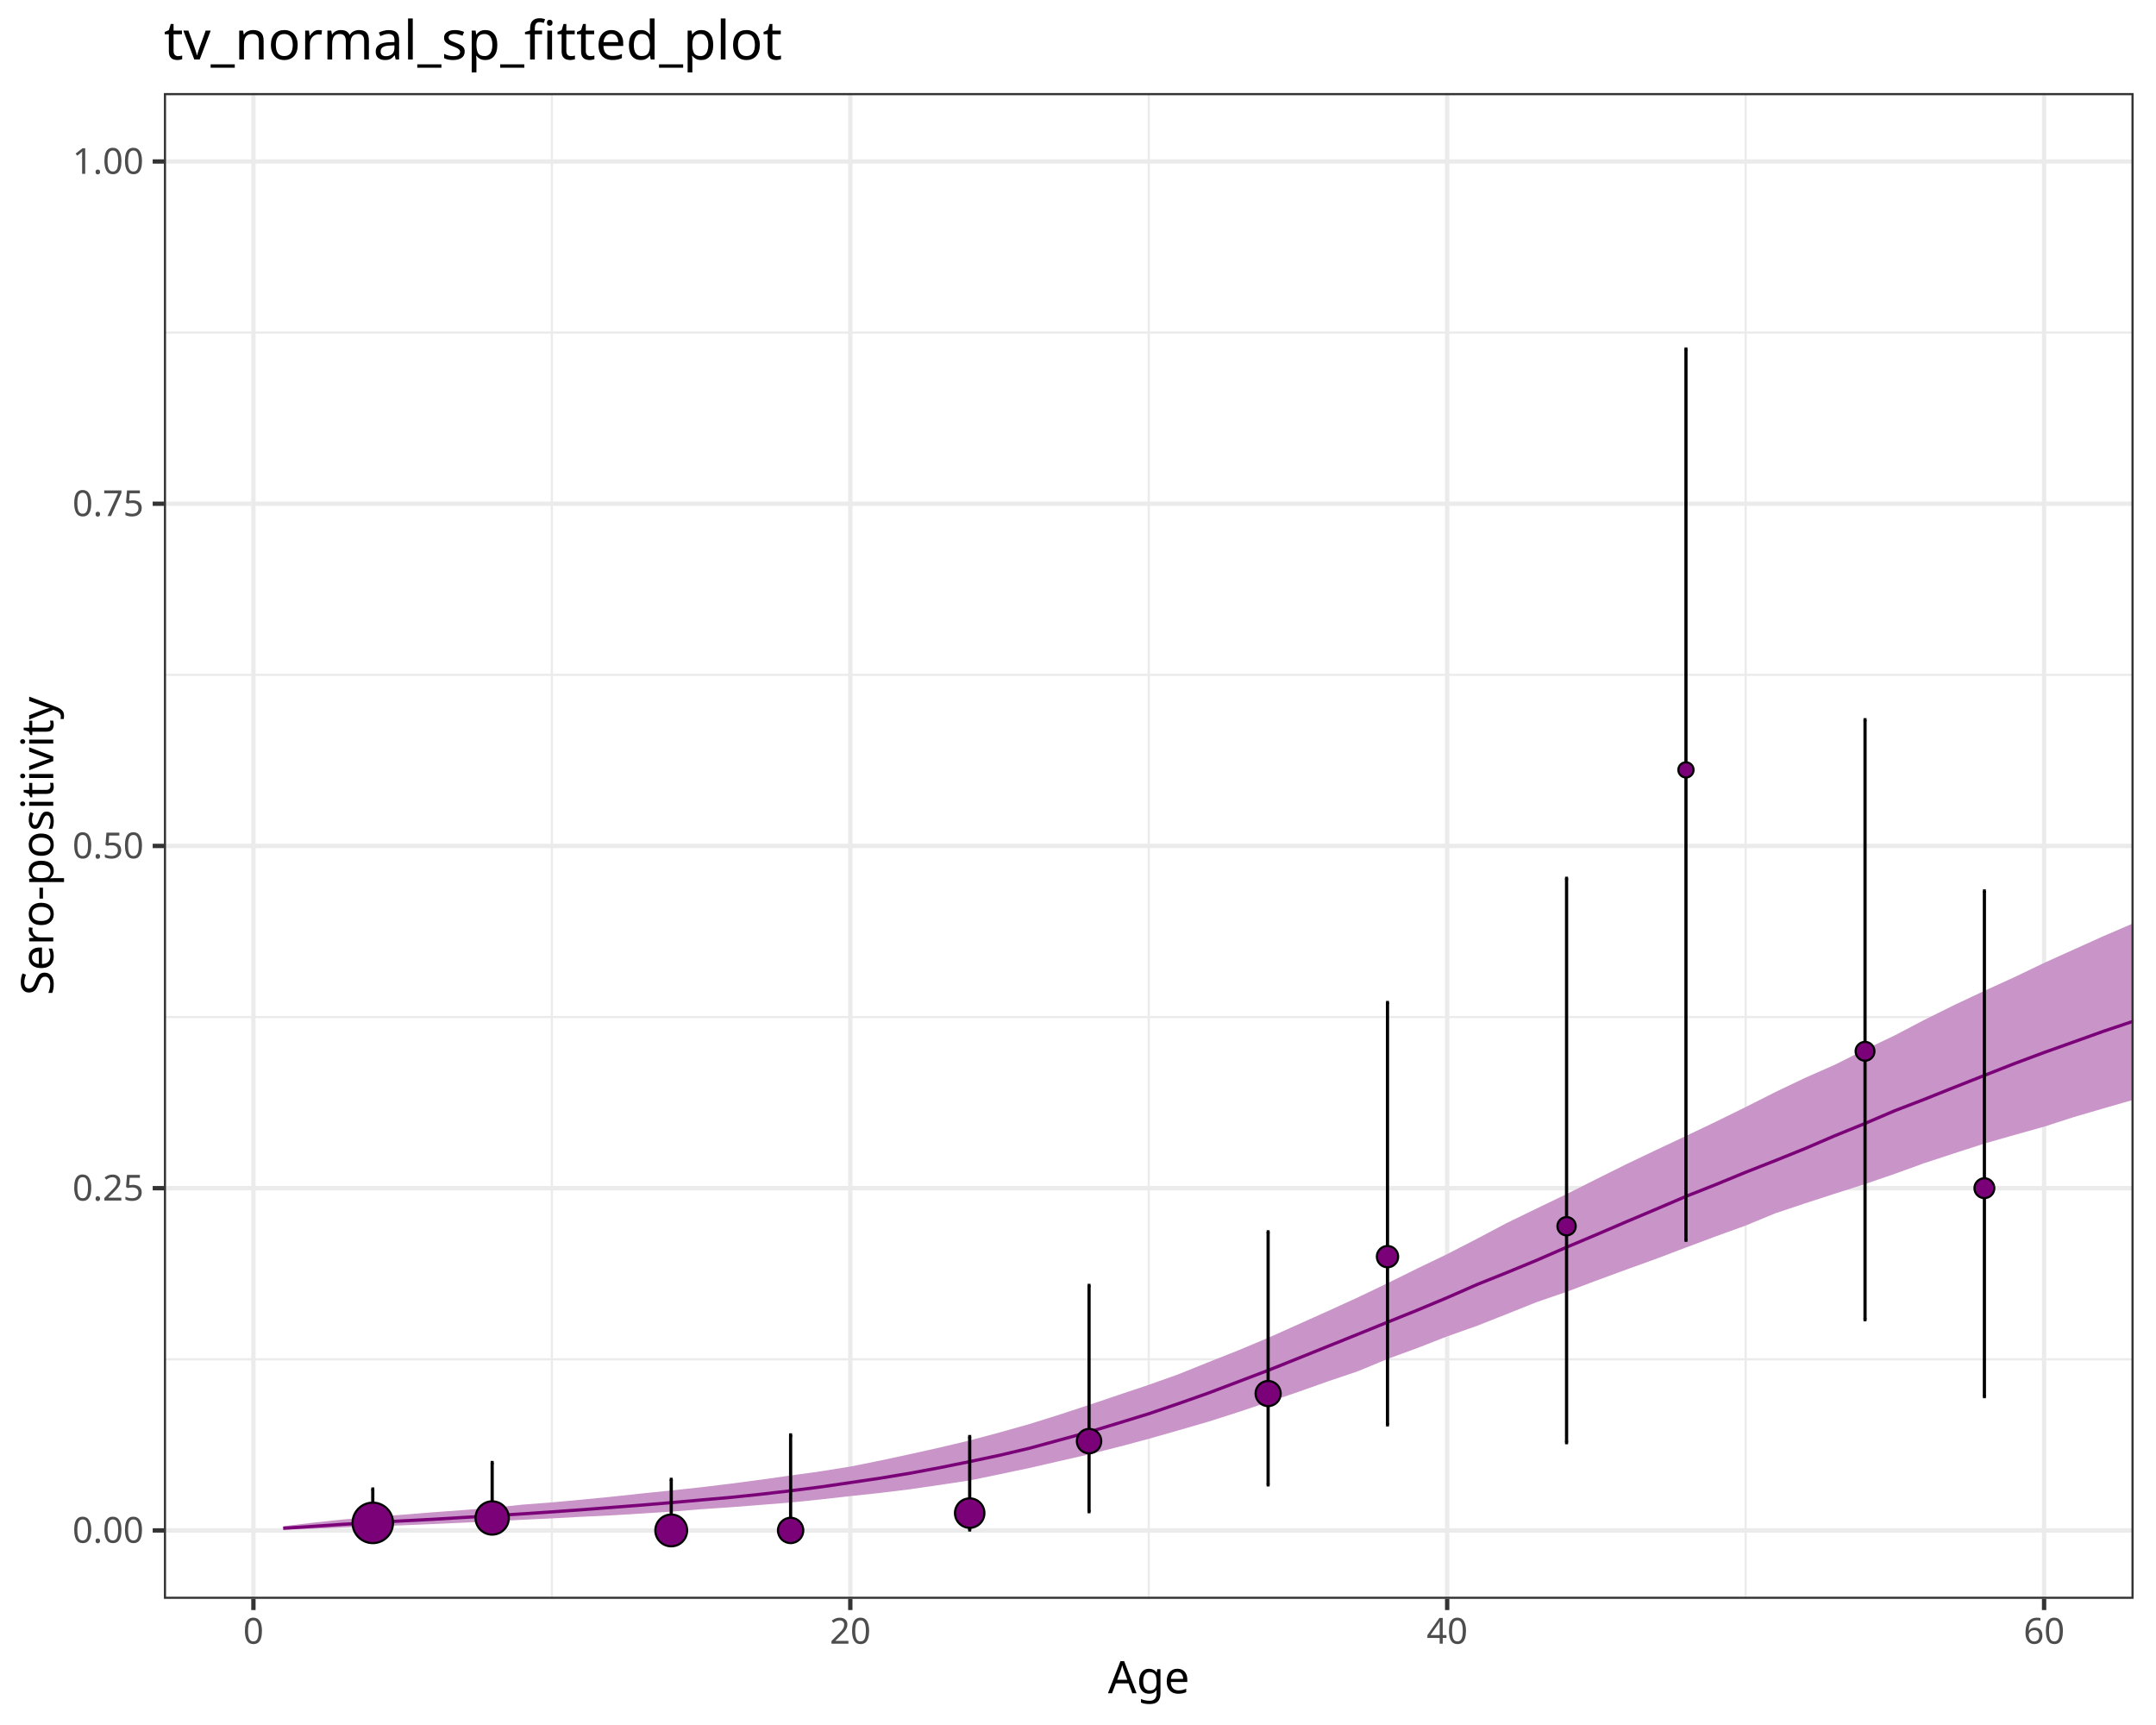
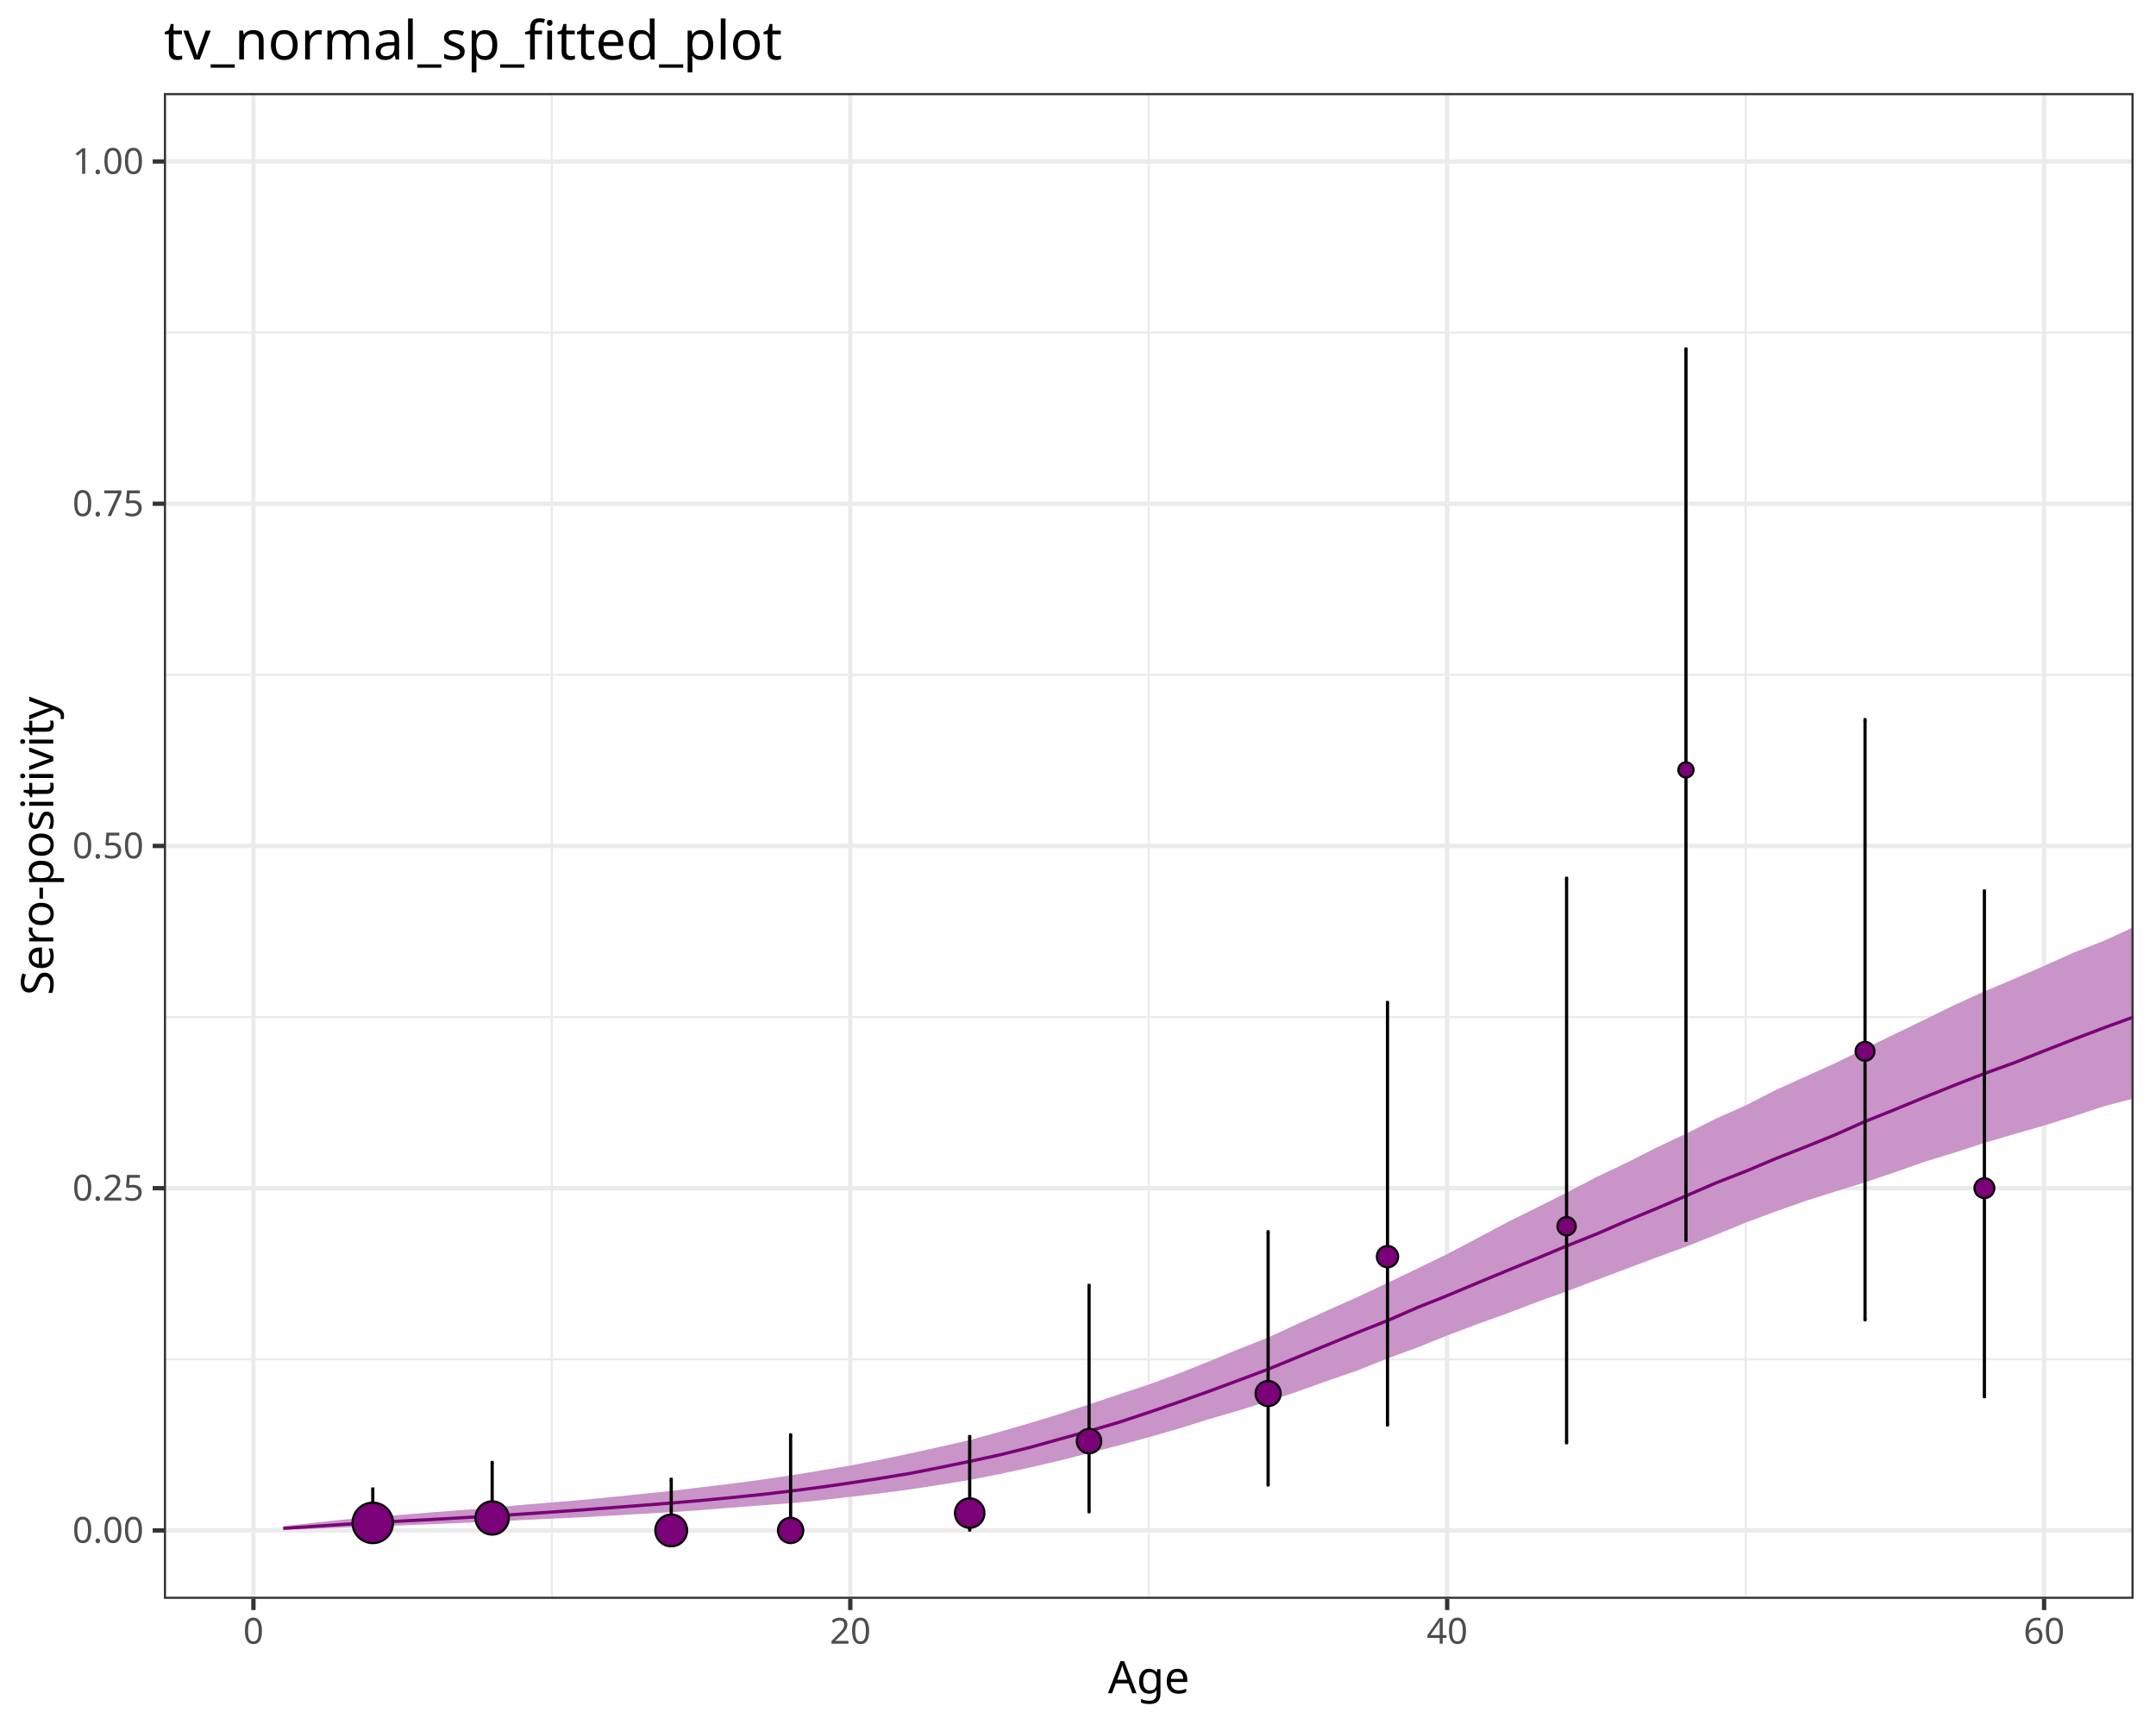
<svg xmlns="http://www.w3.org/2000/svg" class="svglite" data-engine-version="2.0" width="720.00pt" height="576.00pt" viewBox="0 0 720.00 576.00">
  <defs>
    <style type="text/css">
    .svglite line, .svglite polyline, .svglite polygon, .svglite path, .svglite rect, .svglite circle {
      fill: none;
      stroke: #000000;
      stroke-linecap: round;
      stroke-linejoin: round;
      stroke-miterlimit: 10.00;
    }
  </style>
  </defs>
  <rect width="100%" height="100%" style="stroke: none; fill: #FFFFFF;" />
  <defs>
    <clipPath id="cpMC4wMHw3MjAuMDB8MC4wMHw1NzYuMDA=">
      <rect x="0.00" y="0.00" width="720.00" height="576.00" />
    </clipPath>
  </defs>
  <g clip-path="url(#cpMC4wMHw3MjAuMDB8MC4wMHw1NzYuMDA=)">
    <rect x="0.00" y="0.00" width="720.00" height="576.00" style="stroke-width: 1.45; stroke: #FFFFFF; fill: #FFFFFF;" />
  </g>
  <defs>
    <clipPath id="cpNTQuNzN8NzEyLjUzfDMxLjA3fDUzMy44OA==">
      <rect x="54.73" y="31.07" width="657.80" height="502.81" />
    </clipPath>
  </defs>
  <g clip-path="url(#cpNTQuNzN8NzEyLjUzfDMxLjA3fDUzMy44OA==)">
    <rect x="54.73" y="31.07" width="657.80" height="502.81" style="stroke-width: 1.45; stroke: none; fill: #FFFFFF;" />
    <polyline points="54.73,453.89 712.53,453.89 " style="stroke-width: 0.73; stroke: #EBEBEB; stroke-linecap: butt;" />
    <polyline points="54.73,339.61 712.53,339.61 " style="stroke-width: 0.73; stroke: #EBEBEB; stroke-linecap: butt;" />
    <polyline points="54.73,225.34 712.53,225.34 " style="stroke-width: 0.73; stroke: #EBEBEB; stroke-linecap: butt;" />
    <polyline points="54.73,111.06 712.53,111.06 " style="stroke-width: 0.73; stroke: #EBEBEB; stroke-linecap: butt;" />
    <polyline points="184.29,533.88 184.29,31.07 " style="stroke-width: 0.73; stroke: #EBEBEB; stroke-linecap: butt;" />
    <polyline points="383.63,533.88 383.63,31.07 " style="stroke-width: 0.73; stroke: #EBEBEB; stroke-linecap: butt;" />
    <polyline points="582.96,533.88 582.96,31.07 " style="stroke-width: 0.73; stroke: #EBEBEB; stroke-linecap: butt;" />
    <polyline points="54.73,511.03 712.53,511.03 " style="stroke-width: 1.45; stroke: #EBEBEB; stroke-linecap: butt;" />
    <polyline points="54.73,396.75 712.53,396.75 " style="stroke-width: 1.45; stroke: #EBEBEB; stroke-linecap: butt;" />
    <polyline points="54.73,282.47 712.53,282.47 " style="stroke-width: 1.45; stroke: #EBEBEB; stroke-linecap: butt;" />
    <polyline points="54.73,168.20 712.53,168.20 " style="stroke-width: 1.45; stroke: #EBEBEB; stroke-linecap: butt;" />
    <polyline points="54.73,53.92 712.53,53.92 " style="stroke-width: 1.45; stroke: #EBEBEB; stroke-linecap: butt;" />
    <polyline points="84.63,533.88 84.63,31.07 " style="stroke-width: 1.45; stroke: #EBEBEB; stroke-linecap: butt;" />
    <polyline points="283.96,533.88 283.96,31.07 " style="stroke-width: 1.45; stroke: #EBEBEB; stroke-linecap: butt;" />
    <polyline points="483.29,533.88 483.29,31.07 " style="stroke-width: 1.45; stroke: #EBEBEB; stroke-linecap: butt;" />
    <polyline points="682.63,533.88 682.63,31.07 " style="stroke-width: 1.45; stroke: #EBEBEB; stroke-linecap: butt;" />
-     <polygon points="94.59,509.63 104.56,508.44 114.53,507.38 124.49,506.58 134.46,505.78 144.43,504.98 154.39,504.25 164.36,503.49 174.33,502.43 184.29,501.67 194.26,500.75 204.23,499.78 214.19,498.70 224.16,497.69 234.13,496.61 244.09,495.40 254.06,494.09 264.03,492.68 273.99,491.31 283.96,489.70 293.93,487.71 303.89,485.56 313.86,483.34 323.83,480.98 333.79,478.32 343.76,475.51 353.73,472.39 363.69,469.12 373.66,465.75 383.63,462.41 393.59,458.86 403.56,454.84 413.53,450.90 423.49,446.73 433.46,442.26 443.43,437.79 453.39,433.25 463.36,428.48 473.33,423.55 483.29,418.76 493.26,413.63 503.23,408.35 513.19,403.52 523.16,398.72 533.13,393.71 543.09,388.75 553.06,384.00 563.03,379.31 572.99,374.56 582.96,369.66 592.93,364.63 602.89,359.87 612.86,355.48 622.83,350.47 632.79,345.71 642.76,340.48 652.73,335.54 662.69,330.85 672.66,326.31 682.63,321.53 692.59,317.03 702.56,312.54 712.53,308.26 722.49,303.52 732.46,298.95 742.43,294.90 752.39,290.60 762.36,286.22 772.33,281.94 782.29,277.26 792.26,273.56 802.23,269.74 812.19,265.36 822.16,261.35 832.13,257.53 842.09,253.93 852.06,250.03 862.03,246.42 872.00,242.60 881.96,239.31 881.96,323.45 872.00,325.11 862.03,327.33 852.06,329.45 842.09,331.62 832.13,334.52 822.16,336.90 812.19,339.77 802.23,342.12 792.26,344.60 782.29,347.58 772.33,349.69 762.36,352.67 752.39,355.58 742.43,358.37 732.46,361.46 722.49,364.28 712.53,367.21 702.56,370.08 692.59,372.99 682.63,376.21 672.66,379.00 662.69,381.85 652.73,385.07 642.76,388.34 632.79,391.95 622.83,395.37 612.86,398.55 602.89,401.79 592.93,405.11 582.96,409.23 572.99,412.84 563.03,416.56 553.06,420.34 543.09,423.94 533.13,427.60 523.16,431.36 513.19,434.79 503.23,438.77 493.26,442.71 483.29,446.23 473.33,450.13 463.36,453.78 453.39,457.91 443.43,461.27 433.46,464.81 423.49,468.18 413.53,471.52 403.56,474.71 393.59,477.60 383.63,480.44 373.66,483.10 363.69,485.62 353.73,487.90 343.76,490.18 333.79,492.29 323.83,494.34 313.86,495.83 303.89,497.29 293.93,498.51 283.96,499.57 273.99,500.69 264.03,501.71 254.06,502.50 244.09,503.28 234.13,503.96 224.16,504.76 214.19,505.39 204.23,506.00 194.26,506.47 184.29,507.01 174.33,507.48 164.36,507.99 154.39,508.46 144.43,508.89 134.46,509.32 124.49,509.63 114.53,510.04 104.56,510.46 94.59,510.84 " style="stroke-width: 0.00; stroke: none; stroke-linecap: butt; fill: #C994C7;" />
-     <polyline points="94.59,509.63 104.56,508.44 114.53,507.38 124.49,506.58 134.46,505.78 144.43,504.98 154.39,504.25 164.36,503.49 174.33,502.43 184.29,501.67 194.26,500.75 204.23,499.78 214.19,498.70 224.16,497.69 234.13,496.61 244.09,495.40 254.06,494.09 264.03,492.68 273.99,491.31 283.96,489.70 293.93,487.71 303.89,485.56 313.86,483.34 323.83,480.98 333.79,478.32 343.76,475.51 353.73,472.39 363.69,469.12 373.66,465.75 383.63,462.41 393.59,458.86 403.56,454.84 413.53,450.90 423.49,446.73 433.46,442.26 443.43,437.79 453.39,433.25 463.36,428.48 473.33,423.55 483.29,418.76 493.26,413.63 503.23,408.35 513.19,403.52 523.16,398.72 533.13,393.71 543.09,388.75 553.06,384.00 563.03,379.31 572.99,374.56 582.96,369.66 592.93,364.63 602.89,359.87 612.86,355.48 622.83,350.47 632.79,345.71 642.76,340.48 652.73,335.54 662.69,330.85 672.66,326.31 682.63,321.53 692.59,317.03 702.56,312.54 712.53,308.26 722.49,303.52 732.46,298.95 742.43,294.90 752.39,290.60 762.36,286.22 772.33,281.94 782.29,277.26 792.26,273.56 802.23,269.74 812.19,265.36 822.16,261.35 832.13,257.53 842.09,253.93 852.06,250.03 862.03,246.42 872.00,242.60 881.96,239.31 " style="stroke-width: 1.07; stroke: none; stroke-linecap: butt;" />
-     <polyline points="881.96,323.45 872.00,325.11 862.03,327.33 852.06,329.45 842.09,331.62 832.13,334.52 822.16,336.90 812.19,339.77 802.23,342.12 792.26,344.60 782.29,347.58 772.33,349.69 762.36,352.67 752.39,355.58 742.43,358.37 732.46,361.46 722.49,364.28 712.53,367.21 702.56,370.08 692.59,372.99 682.63,376.21 672.66,379.00 662.69,381.85 652.73,385.07 642.76,388.34 632.79,391.95 622.83,395.37 612.86,398.55 602.89,401.79 592.93,405.11 582.96,409.23 572.99,412.84 563.03,416.56 553.06,420.34 543.09,423.94 533.13,427.60 523.16,431.36 513.19,434.79 503.23,438.77 493.26,442.71 483.29,446.23 473.33,450.13 463.36,453.78 453.39,457.91 443.43,461.27 433.46,464.81 423.49,468.18 413.53,471.52 403.56,474.71 393.59,477.60 383.63,480.44 373.66,483.10 363.69,485.62 353.73,487.90 343.76,490.18 333.79,492.29 323.83,494.34 313.86,495.83 303.89,497.29 293.93,498.51 283.96,499.57 273.99,500.69 264.03,501.71 254.06,502.50 244.09,503.28 234.13,503.96 224.16,504.76 214.19,505.39 204.23,506.00 194.26,506.47 184.29,507.01 174.33,507.48 164.36,507.99 154.39,508.46 144.43,508.89 134.46,509.32 124.49,509.63 114.53,510.04 104.56,510.46 94.59,510.84 " style="stroke-width: 1.07; stroke: none; stroke-linecap: butt;" />
-     <polyline points="94.59,510.30 104.56,509.67 114.53,508.98 124.49,508.40 134.46,507.84 144.43,507.32 154.39,506.72 164.36,506.13 174.33,505.51 184.29,504.84 194.26,504.12 204.23,503.35 214.19,502.58 224.16,501.75 234.13,500.86 244.09,499.99 254.06,498.95 264.03,497.79 273.99,496.52 283.96,495.06 293.93,493.58 303.89,491.93 313.86,490.07 323.83,488.05 333.79,485.94 343.76,483.59 353.73,480.87 363.69,478.16 373.66,475.14 383.63,472.07 393.59,468.67 403.56,465.15 413.53,461.37 423.49,457.58 433.46,453.59 443.43,449.56 453.39,445.55 463.36,441.49 473.33,437.47 483.29,433.30 493.26,428.92 503.23,424.92 513.19,420.81 523.16,416.46 533.13,412.26 543.09,407.97 553.06,403.76 563.03,399.49 572.99,395.54 582.96,391.43 592.93,387.51 602.89,383.48 612.86,379.19 622.83,375.13 632.79,370.87 642.76,367.03 652.73,363.04 662.69,359.09 672.66,355.17 682.63,351.44 692.59,347.89 702.56,344.32 712.53,340.97 722.49,337.41 732.46,333.46 742.43,330.14 752.39,326.47 762.36,323.52 772.33,320.30 782.29,316.68 792.26,313.54 802.23,310.17 812.19,306.71 822.16,303.41 832.13,300.16 842.09,297.26 852.06,294.05 862.03,290.95 872.00,288.13 881.96,285.02 " style="stroke-width: 1.07; stroke: #7A0177; stroke-linecap: butt;" />
+     <polygon points="94.59,509.67 104.56,508.50 114.53,507.44 124.49,506.58 134.46,505.79 144.43,504.97 154.39,504.21 164.36,503.50 174.33,502.50 184.29,501.68 194.26,500.85 204.23,499.88 214.19,498.86 224.16,497.83 234.13,496.63 244.09,495.43 254.06,494.12 264.03,492.66 273.99,491.02 283.96,489.36 293.93,487.42 303.89,485.33 313.86,483.13 323.83,480.85 333.79,478.12 343.76,475.22 353.73,472.20 363.69,468.96 373.66,465.60 383.63,462.31 393.59,458.64 403.56,454.66 413.53,450.54 423.49,446.62 433.46,441.99 443.43,437.51 453.39,433.08 463.36,428.39 473.33,423.59 483.29,418.75 493.26,413.51 503.23,408.18 513.19,403.26 523.16,398.25 533.13,393.04 543.09,388.31 553.06,383.26 563.03,378.54 572.99,373.54 582.96,369.11 592.93,364.01 602.89,359.51 612.86,355.00 622.83,350.10 632.79,345.27 642.76,340.46 652.73,335.55 662.69,331.03 672.66,326.85 682.63,322.51 692.59,318.05 702.56,314.16 712.53,309.60 722.49,305.04 732.46,300.17 742.43,295.82 752.39,291.54 762.36,287.14 772.33,283.13 782.29,279.04 792.26,275.00 802.23,270.68 812.19,266.71 822.16,262.80 832.13,258.87 842.09,255.46 852.06,252.15 862.03,248.07 872.00,244.01 881.96,240.06 881.96,322.84 872.00,324.95 862.03,327.12 852.06,329.06 842.09,331.22 832.13,333.65 822.16,336.01 812.19,338.40 802.23,340.86 792.26,343.81 782.29,346.41 772.33,349.27 762.36,351.88 752.39,354.37 742.43,357.33 732.46,360.67 722.49,363.77 712.53,366.79 702.56,369.41 692.59,372.70 682.63,375.83 672.66,378.70 662.69,381.63 652.73,384.88 642.76,387.91 632.79,391.43 622.83,394.79 612.86,397.89 602.89,401.03 592.93,404.54 582.96,408.26 572.99,412.33 563.03,416.28 553.06,419.93 543.09,423.69 533.13,427.42 523.16,431.21 513.19,434.81 503.23,438.61 493.26,442.18 483.29,445.94 473.33,449.95 463.36,453.60 453.39,457.60 443.43,461.03 433.46,464.61 423.49,467.92 413.53,471.03 403.56,473.92 393.59,477.06 383.63,479.90 373.66,482.64 363.69,485.19 353.73,487.76 343.76,490.06 333.79,492.22 323.83,494.17 313.86,495.81 303.89,497.33 293.93,498.65 283.96,499.81 273.99,500.97 264.03,501.95 254.06,502.67 244.09,503.44 234.13,504.25 224.16,504.93 214.19,505.49 204.23,506.08 194.26,506.64 184.29,507.11 174.33,507.56 164.36,508.09 154.39,508.51 144.43,508.94 134.46,509.35 124.49,509.71 114.53,510.07 104.56,510.49 94.59,510.85 " style="stroke-width: 0.00; stroke: none; stroke-linecap: butt; fill: #C994C7;" />
+     <polyline points="94.59,509.67 104.56,508.50 114.53,507.44 124.49,506.58 134.46,505.79 144.43,504.97 154.39,504.21 164.36,503.50 174.33,502.50 184.29,501.68 194.26,500.85 204.23,499.88 214.19,498.86 224.16,497.83 234.13,496.63 244.09,495.43 254.06,494.12 264.03,492.66 273.99,491.02 283.96,489.36 293.93,487.42 303.89,485.33 313.86,483.13 323.83,480.85 333.79,478.12 343.76,475.22 353.73,472.20 363.69,468.96 373.66,465.60 383.63,462.31 393.59,458.64 403.56,454.66 413.53,450.54 423.49,446.62 433.46,441.99 443.43,437.51 453.39,433.08 463.36,428.39 473.33,423.59 483.29,418.75 493.26,413.51 503.23,408.18 513.19,403.26 523.16,398.25 533.13,393.04 543.09,388.31 553.06,383.26 563.03,378.54 572.99,373.54 582.96,369.11 592.93,364.01 602.89,359.51 612.86,355.00 622.83,350.10 632.79,345.27 642.76,340.46 652.73,335.55 662.69,331.03 672.66,326.85 682.63,322.51 692.59,318.05 702.56,314.16 712.53,309.60 722.49,305.04 732.46,300.17 742.43,295.82 752.39,291.54 762.36,287.14 772.33,283.13 782.29,279.04 792.26,275.00 802.23,270.68 812.19,266.71 822.16,262.80 832.13,258.87 842.09,255.46 852.06,252.15 862.03,248.07 872.00,244.01 881.96,240.06 " style="stroke-width: 1.07; stroke: none; stroke-linecap: butt;" />
+     <polyline points="881.96,322.84 872.00,324.95 862.03,327.12 852.06,329.06 842.09,331.22 832.13,333.65 822.16,336.01 812.19,338.40 802.23,340.86 792.26,343.81 782.29,346.41 772.33,349.27 762.36,351.88 752.39,354.37 742.43,357.33 732.46,360.67 722.49,363.77 712.53,366.79 702.56,369.41 692.59,372.70 682.63,375.83 672.66,378.70 662.69,381.63 652.73,384.88 642.76,387.91 632.79,391.43 622.83,394.79 612.86,397.89 602.89,401.03 592.93,404.54 582.96,408.26 572.99,412.33 563.03,416.28 553.06,419.93 543.09,423.69 533.13,427.42 523.16,431.21 513.19,434.81 503.23,438.61 493.26,442.18 483.29,445.94 473.33,449.95 463.36,453.60 453.39,457.60 443.43,461.03 433.46,464.61 423.49,467.92 413.53,471.03 403.56,473.92 393.59,477.06 383.63,479.90 373.66,482.64 363.69,485.19 353.73,487.76 343.76,490.06 333.79,492.22 323.83,494.17 313.86,495.81 303.89,497.33 293.93,498.65 283.96,499.81 273.99,500.97 264.03,501.95 254.06,502.67 244.09,503.44 234.13,504.25 224.16,504.93 214.19,505.49 204.23,506.08 194.26,506.64 184.29,507.11 174.33,507.56 164.36,508.09 154.39,508.51 144.43,508.94 134.46,509.35 124.49,509.71 114.53,510.07 104.56,510.49 94.59,510.85 " style="stroke-width: 1.07; stroke: none; stroke-linecap: butt;" />
+     <polyline points="94.59,510.33 104.56,509.70 114.53,509.02 124.49,508.45 134.46,507.88 144.43,507.36 154.39,506.78 164.36,506.22 174.33,505.57 184.29,504.89 194.26,504.19 204.23,503.43 214.19,502.67 224.16,501.88 234.13,501.03 244.09,500.07 254.06,499.06 264.03,497.89 273.99,496.60 283.96,495.17 293.93,493.63 303.89,491.99 313.86,490.03 323.83,487.98 333.79,485.82 343.76,483.36 353.73,480.58 363.69,477.84 373.66,474.92 383.63,471.61 393.59,468.18 403.56,464.64 413.53,460.94 423.49,457.20 433.46,453.10 443.43,449.00 453.39,444.91 463.36,440.96 473.33,436.60 483.29,432.63 493.26,428.44 503.23,424.31 513.19,420.23 523.16,416.05 533.13,412.06 543.09,407.72 553.06,403.58 563.03,399.33 572.99,395.01 582.96,391.11 592.93,386.90 602.89,382.98 612.86,378.92 622.83,374.48 632.79,370.48 642.76,366.37 652.73,362.36 662.69,358.46 672.66,354.87 682.63,350.90 692.59,347.01 702.56,343.22 712.53,339.58 722.49,335.85 732.46,332.31 742.43,328.76 752.39,325.11 762.36,321.48 772.33,318.43 782.29,315.61 792.26,312.21 802.23,308.66 812.19,305.49 822.16,302.27 832.13,299.11 842.09,296.43 852.06,293.18 862.03,290.04 872.00,287.09 881.96,283.92 " style="stroke-width: 1.07; stroke: #7A0177; stroke-linecap: butt;" />
    <polyline points="124.00,497.21 124.99,497.21 " style="stroke-width: 1.07; stroke-linecap: butt;" />
    <polyline points="124.49,497.21 124.49,510.96 " style="stroke-width: 1.07; stroke-linecap: butt;" />
    <polyline points="124.00,510.96 124.99,510.96 " style="stroke-width: 1.07; stroke-linecap: butt;" />
    <polyline points="163.86,488.35 164.86,488.35 " style="stroke-width: 1.07; stroke-linecap: butt;" />
    <polyline points="164.36,488.35 164.36,510.92 " style="stroke-width: 1.07; stroke-linecap: butt;" />
    <polyline points="163.86,510.92 164.86,510.92 " style="stroke-width: 1.07; stroke-linecap: butt;" />
    <polyline points="223.66,493.97 224.66,493.97 " style="stroke-width: 1.07; stroke-linecap: butt;" />
    <polyline points="224.16,493.97 224.16,511.03 " style="stroke-width: 1.07; stroke-linecap: butt;" />
    <polyline points="223.66,511.03 224.66,511.03 " style="stroke-width: 1.07; stroke-linecap: butt;" />
    <polyline points="263.53,479.13 264.53,479.13 " style="stroke-width: 1.07; stroke-linecap: butt;" />
    <polyline points="264.03,479.13 264.03,511.03 " style="stroke-width: 1.07; stroke-linecap: butt;" />
    <polyline points="263.53,511.03 264.53,511.03 " style="stroke-width: 1.07; stroke-linecap: butt;" />
    <polyline points="323.33,479.70 324.33,479.70 " style="stroke-width: 1.07; stroke-linecap: butt;" />
    <polyline points="323.83,479.70 323.83,510.88 " style="stroke-width: 1.07; stroke-linecap: butt;" />
    <polyline points="323.33,510.88 324.33,510.88 " style="stroke-width: 1.07; stroke-linecap: butt;" />
    <polyline points="363.20,429.22 364.19,429.22 " style="stroke-width: 1.07; stroke-linecap: butt;" />
    <polyline points="363.69,429.22 363.69,504.78 " style="stroke-width: 1.07; stroke-linecap: butt;" />
    <polyline points="363.20,504.78 364.19,504.78 " style="stroke-width: 1.07; stroke-linecap: butt;" />
    <polyline points="423.00,411.32 423.99,411.32 " style="stroke-width: 1.07; stroke-linecap: butt;" />
    <polyline points="423.49,411.32 423.49,495.82 " style="stroke-width: 1.07; stroke-linecap: butt;" />
    <polyline points="423.00,495.82 423.99,495.82 " style="stroke-width: 1.07; stroke-linecap: butt;" />
    <polyline points="462.86,334.74 463.86,334.74 " style="stroke-width: 1.07; stroke-linecap: butt;" />
    <polyline points="463.36,334.74 463.36,475.77 " style="stroke-width: 1.07; stroke-linecap: butt;" />
    <polyline points="462.86,475.77 463.86,475.77 " style="stroke-width: 1.07; stroke-linecap: butt;" />
    <polyline points="522.66,293.27 523.66,293.27 " style="stroke-width: 1.07; stroke-linecap: butt;" />
    <polyline points="523.16,293.27 523.16,481.73 " style="stroke-width: 1.07; stroke-linecap: butt;" />
    <polyline points="522.66,481.73 523.66,481.73 " style="stroke-width: 1.07; stroke-linecap: butt;" />
    <polyline points="562.53,116.54 563.53,116.54 " style="stroke-width: 1.07; stroke-linecap: butt;" />
    <polyline points="563.03,116.54 563.03,414.12 " style="stroke-width: 1.07; stroke-linecap: butt;" />
    <polyline points="562.53,414.12 563.53,414.12 " style="stroke-width: 1.07; stroke-linecap: butt;" />
    <polyline points="622.33,240.33 623.33,240.33 " style="stroke-width: 1.07; stroke-linecap: butt;" />
    <polyline points="622.83,240.33 622.83,440.67 " style="stroke-width: 1.07; stroke-linecap: butt;" />
    <polyline points="622.33,440.67 623.33,440.67 " style="stroke-width: 1.07; stroke-linecap: butt;" />
    <polyline points="662.20,297.51 663.19,297.51 " style="stroke-width: 1.07; stroke-linecap: butt;" />
    <polyline points="662.69,297.51 662.69,466.35 " style="stroke-width: 1.07; stroke-linecap: butt;" />
    <polyline points="662.20,466.35 663.19,466.35 " style="stroke-width: 1.07; stroke-linecap: butt;" />
    <polyline points="722.00,181.05 722.99,181.05 " style="stroke-width: 1.07; stroke-linecap: butt;" />
    <polyline points="722.49,181.05 722.49,405.97 " style="stroke-width: 1.07; stroke-linecap: butt;" />
    <polyline points="722.00,405.97 722.99,405.97 " style="stroke-width: 1.07; stroke-linecap: butt;" />
    <polyline points="761.86,150.35 762.86,150.35 " style="stroke-width: 1.07; stroke-linecap: butt;" />
    <polyline points="762.36,150.35 762.36,414.60 " style="stroke-width: 1.07; stroke-linecap: butt;" />
    <polyline points="761.86,414.60 762.86,414.60 " style="stroke-width: 1.07; stroke-linecap: butt;" />
    <polyline points="821.66,53.92 822.66,53.92 " style="stroke-width: 1.07; stroke-linecap: butt;" />
    <polyline points="822.16,53.92 822.16,499.60 " style="stroke-width: 1.07; stroke-linecap: butt;" />
    <polyline points="821.66,499.60 822.66,499.60 " style="stroke-width: 1.07; stroke-linecap: butt;" />
    <polyline points="861.53,53.92 862.53,53.92 " style="stroke-width: 1.07; stroke-linecap: butt;" />
    <polyline points="862.03,53.92 862.03,499.60 " style="stroke-width: 1.07; stroke-linecap: butt;" />
    <polyline points="861.53,499.60 862.53,499.60 " style="stroke-width: 1.07; stroke-linecap: butt;" />
    <circle cx="124.49" cy="508.51" r="6.76" style="stroke-width: 0.71; fill: #7A0177;" />
    <circle cx="164.36" cy="506.87" r="5.56" style="stroke-width: 0.71; fill: #7A0177;" />
    <circle cx="224.16" cy="511.03" r="5.31" style="stroke-width: 0.71; fill: #7A0177;" />
    <circle cx="264.03" cy="511.03" r="4.23" style="stroke-width: 0.71; fill: #7A0177;" />
    <circle cx="323.83" cy="505.24" r="4.92" style="stroke-width: 0.71; fill: #7A0177;" />
    <circle cx="363.69" cy="481.21" r="4.08" style="stroke-width: 0.71; fill: #7A0177;" />
    <circle cx="423.49" cy="465.32" r="4.20" style="stroke-width: 0.71; fill: #7A0177;" />
    <circle cx="463.36" cy="419.61" r="3.56" style="stroke-width: 0.71; fill: #7A0177;" />
    <circle cx="523.16" cy="409.45" r="3.06" style="stroke-width: 0.71; fill: #7A0177;" />
    <circle cx="563.03" cy="257.08" r="2.54" style="stroke-width: 0.71; fill: #7A0177;" />
    <circle cx="622.83" cy="351.04" r="3.15" style="stroke-width: 0.71; fill: #7A0177;" />
    <circle cx="662.69" cy="396.75" r="3.32" style="stroke-width: 0.71; fill: #7A0177;" />
    <circle cx="722.49" cy="295.92" r="3.01" style="stroke-width: 0.71; fill: #7A0177;" />
    <circle cx="762.36" cy="282.47" r="2.74" style="stroke-width: 0.71; fill: #7A0177;" />
    <circle cx="822.16" cy="53.92" r="1.42" style="stroke-width: 0.71; fill: #7A0177;" />
    <circle cx="862.03" cy="53.92" r="1.42" style="stroke-width: 0.71; fill: #7A0177;" />
    <rect x="54.73" y="31.07" width="657.80" height="502.81" style="stroke-width: 1.45; stroke: #333333;" />
  </g>
  <g clip-path="url(#cpMC4wMHw3MjAuMDB8MC4wMHw1NzYuMDA=)">
    <text x="48.00" y="515.15" text-anchor="end" style="font-size: 12.00px; fill: #4D4D4D; font-family: sans;" textLength="23.36px" lengthAdjust="spacingAndGlyphs">0.00</text>
    <text x="48.00" y="400.88" text-anchor="end" style="font-size: 12.00px; fill: #4D4D4D; font-family: sans;" textLength="23.36px" lengthAdjust="spacingAndGlyphs">0.25</text>
    <text x="48.00" y="286.60" text-anchor="end" style="font-size: 12.00px; fill: #4D4D4D; font-family: sans;" textLength="23.36px" lengthAdjust="spacingAndGlyphs">0.50</text>
    <text x="48.00" y="172.33" text-anchor="end" style="font-size: 12.00px; fill: #4D4D4D; font-family: sans;" textLength="23.36px" lengthAdjust="spacingAndGlyphs">0.75</text>
    <text x="48.00" y="58.05" text-anchor="end" style="font-size: 12.00px; fill: #4D4D4D; font-family: sans;" textLength="23.36px" lengthAdjust="spacingAndGlyphs">1.00</text>
    <polyline points="50.99,511.03 54.73,511.03 " style="stroke-width: 1.45; stroke: #333333; stroke-linecap: butt;" />
    <polyline points="50.99,396.75 54.73,396.75 " style="stroke-width: 1.45; stroke: #333333; stroke-linecap: butt;" />
    <polyline points="50.99,282.47 54.73,282.47 " style="stroke-width: 1.45; stroke: #333333; stroke-linecap: butt;" />
    <polyline points="50.99,168.20 54.73,168.20 " style="stroke-width: 1.45; stroke: #333333; stroke-linecap: butt;" />
    <polyline points="50.99,53.92 54.73,53.92 " style="stroke-width: 1.45; stroke: #333333; stroke-linecap: butt;" />
    <polyline points="84.63,537.62 84.63,533.88 " style="stroke-width: 1.45; stroke: #333333; stroke-linecap: butt;" />
    <polyline points="283.96,537.62 283.96,533.88 " style="stroke-width: 1.45; stroke: #333333; stroke-linecap: butt;" />
    <polyline points="483.29,537.62 483.29,533.88 " style="stroke-width: 1.45; stroke: #333333; stroke-linecap: butt;" />
    <polyline points="682.63,537.62 682.63,533.88 " style="stroke-width: 1.45; stroke: #333333; stroke-linecap: butt;" />
    <text x="84.63" y="548.86" text-anchor="middle" style="font-size: 12.00px; fill: #4D4D4D; font-family: sans;" textLength="6.67px" lengthAdjust="spacingAndGlyphs">0</text>
    <text x="283.96" y="548.86" text-anchor="middle" style="font-size: 12.00px; fill: #4D4D4D; font-family: sans;" textLength="13.35px" lengthAdjust="spacingAndGlyphs">20</text>
    <text x="483.29" y="548.86" text-anchor="middle" style="font-size: 12.00px; fill: #4D4D4D; font-family: sans;" textLength="13.35px" lengthAdjust="spacingAndGlyphs">40</text>
    <text x="682.63" y="548.86" text-anchor="middle" style="font-size: 12.00px; fill: #4D4D4D; font-family: sans;" textLength="13.35px" lengthAdjust="spacingAndGlyphs">60</text>
    <text x="383.63" y="565.41" text-anchor="middle" style="font-size: 15.00px; font-family: sans;" textLength="26.69px" lengthAdjust="spacingAndGlyphs">Age</text>
    <text transform="translate(17.79,282.47) rotate(-90)" text-anchor="middle" style="font-size: 15.00px; font-family: sans;" textLength="94.21px" lengthAdjust="spacingAndGlyphs">Sero-positivity</text>
    <text x="54.73" y="19.86" style="font-size: 18.00px; font-family: sans;" textLength="196.14px" lengthAdjust="spacingAndGlyphs">tv_normal_sp_fitted_plot</text>
  </g>
</svg>
